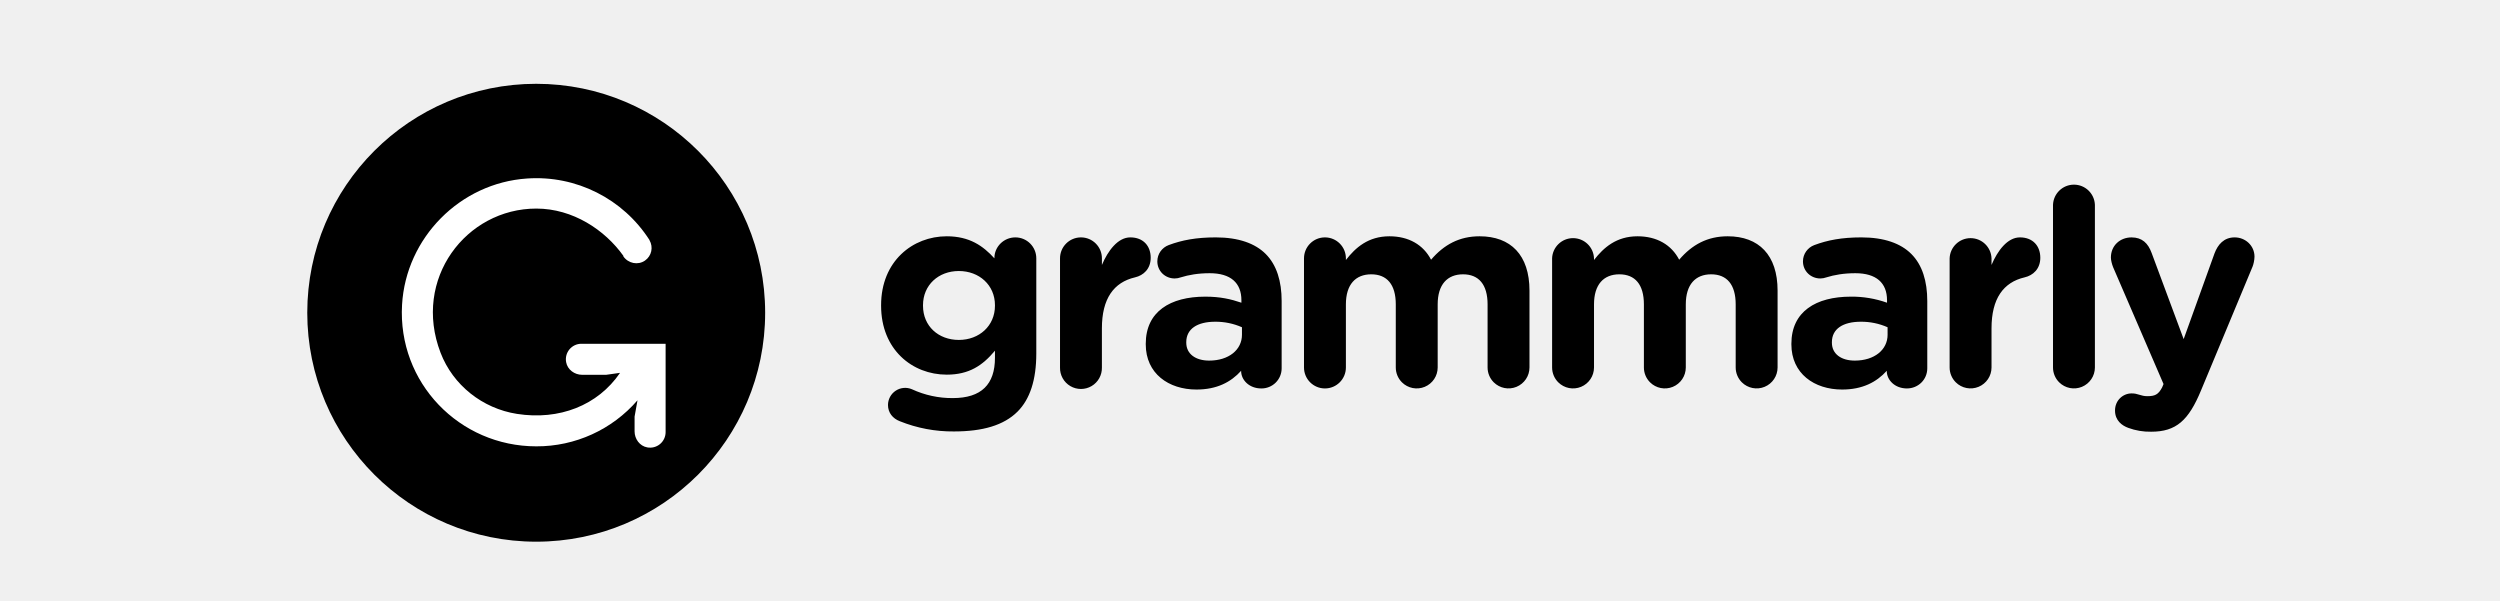
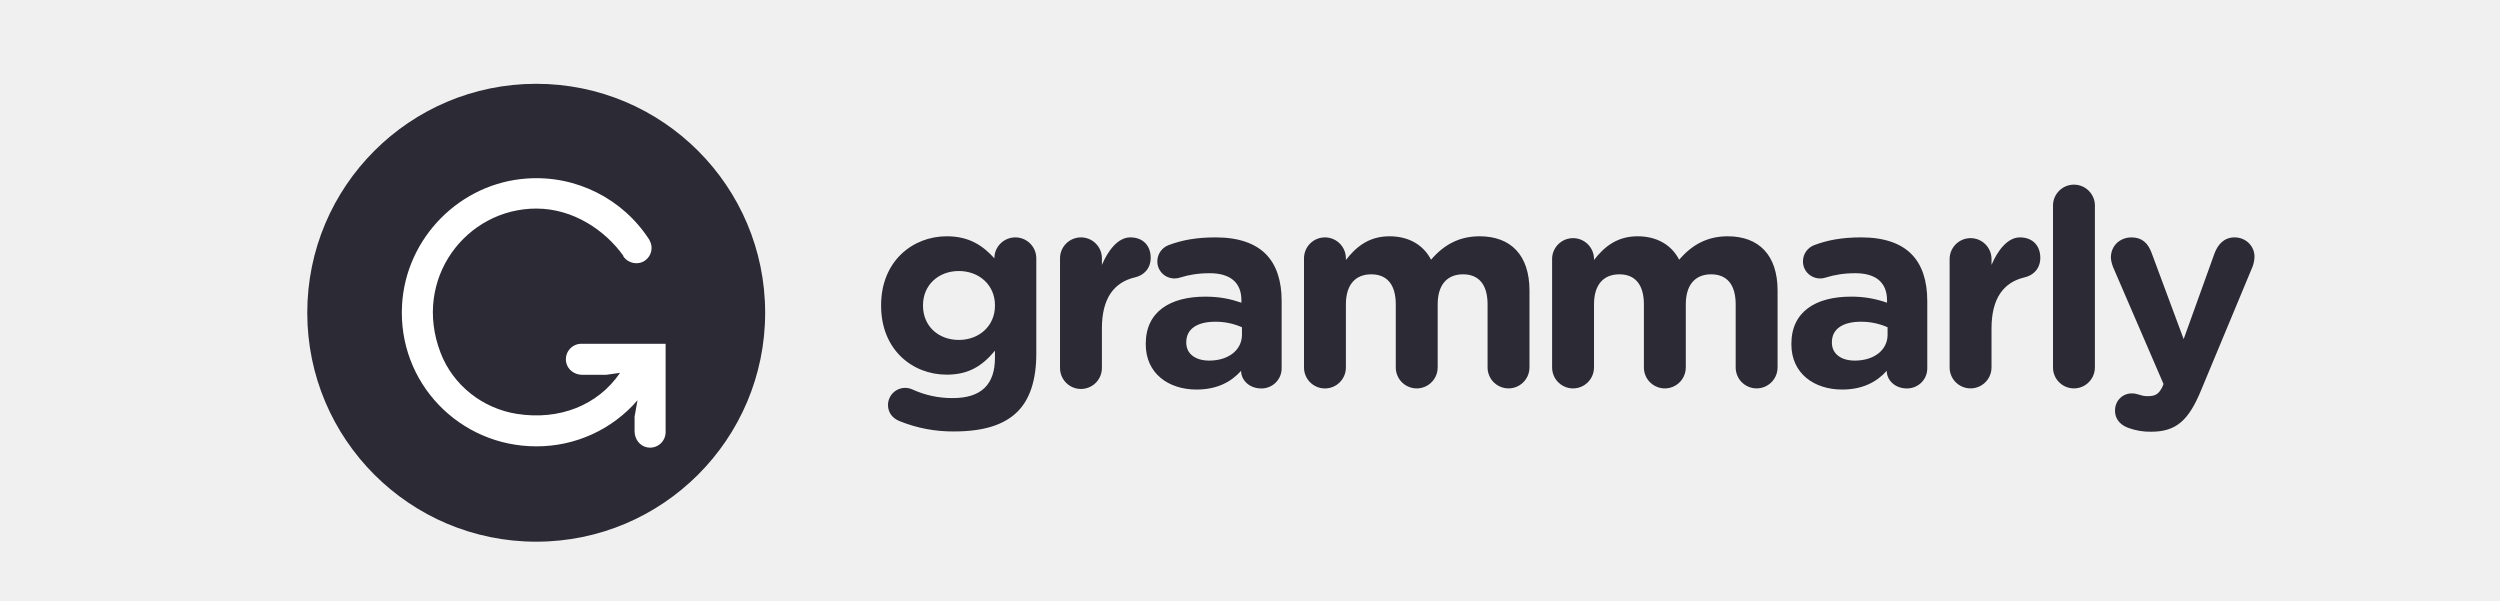
<svg xmlns="http://www.w3.org/2000/svg" width="12em" fill="none" viewBox="0 0 179 43">
  <defs />
-   <path fill="#000" fill-rule="evenodd" d="M64.43 30.161c-.514-.197-.85-.612-.85-1.165a1.23 1.23 0 011.718-1.124 6.835 6.835 0 002.921.631c2.053 0 3.02-.986 3.02-2.881v-.513c-.889 1.066-1.855 1.716-3.454 1.716-2.467 0-4.698-1.796-4.698-4.934v-.039c0-3.158 2.27-4.934 4.698-4.934 1.638 0 2.605.69 3.414 1.579v-.02c0-.81.671-1.48 1.5-1.48s1.5.67 1.5 1.5v6.809c0 1.895-.454 3.276-1.342 4.164-.987.987-2.507 1.422-4.559 1.422a10.13 10.13 0 01-3.868-.731zm6.809-8.27v-.039c0-1.44-1.126-2.447-2.586-2.447s-2.566 1.006-2.566 2.447v.04c0 1.46 1.106 2.447 2.566 2.447 1.46 0 2.586-1.007 2.586-2.448zm4.658-3.394a1.5 1.5 0 113 0v.473c.435-1.026 1.145-1.973 2.033-1.973.928 0 1.46.612 1.46 1.46 0 .79-.513 1.263-1.124 1.402-1.52.355-2.37 1.52-2.37 3.65v2.803a1.5 1.5 0 11-2.999 0v-7.815zm6.139 6.158v-.04c0-2.309 1.756-3.375 4.263-3.375 1.066 0 1.835.177 2.586.434v-.177c0-1.243-.77-1.935-2.27-1.935-.829 0-1.5.12-2.073.297a1.269 1.269 0 01-.434.079c-.69 0-1.243-.533-1.243-1.225 0-.532.335-.986.81-1.164.946-.355 1.973-.552 3.374-.552 1.638 0 2.822.434 3.572 1.184.79.789 1.145 1.954 1.145 3.375v4.815a1.44 1.44 0 01-1.46 1.442c-.869 0-1.441-.612-1.441-1.244v-.02c-.73.81-1.737 1.342-3.198 1.342-1.993 0-3.631-1.144-3.631-3.236zm6.888-.691v-.533a4.654 4.654 0 00-1.915-.395c-1.283 0-2.072.513-2.072 1.461v.04c0 .809.672 1.282 1.638 1.282 1.402 0 2.35-.77 2.35-1.855h-.001zm4.442-5.467a1.5 1.5 0 113 0v.119c.69-.889 1.599-1.698 3.118-1.698 1.382 0 2.428.612 2.98 1.678.928-1.086 2.034-1.678 3.474-1.678 2.23 0 3.573 1.342 3.573 3.889v5.505a1.501 1.501 0 01-2.561 1.06 1.501 1.501 0 01-.439-1.06v-4.519c0-1.421-.632-2.152-1.757-2.152s-1.816.73-1.816 2.152v4.52a1.501 1.501 0 01-2.561 1.06 1.501 1.501 0 01-.439-1.06v-4.52c0-1.421-.631-2.152-1.756-2.152-1.126 0-1.816.73-1.816 2.152v4.52a1.5 1.5 0 01-3 0v-7.816zm17.764 0a1.501 1.501 0 013 0v.119c.69-.889 1.6-1.698 3.119-1.698 1.381 0 2.427.612 2.98 1.678.928-1.086 2.033-1.678 3.473-1.678 2.231 0 3.573 1.342 3.573 3.889v5.505a1.501 1.501 0 01-2.561 1.06 1.501 1.501 0 01-.439-1.06v-4.519c0-1.421-.632-2.152-1.756-2.152-1.126 0-1.816.73-1.816 2.152v4.52a1.501 1.501 0 01-2.561 1.06 1.501 1.501 0 01-.439-1.06v-4.52c0-1.421-.632-2.152-1.757-2.152s-1.815.73-1.815 2.152v4.52a1.501 1.501 0 01-2.561 1.06 1.501 1.501 0 01-.439-1.06v-7.816h-.001zm17.133 6.158v-.04c0-2.309 1.757-3.375 4.263-3.375a7.503 7.503 0 012.585.434v-.177c0-1.243-.769-1.935-2.27-1.935-.828 0-1.5.12-2.071.297a1.277 1.277 0 01-.434.079c-.692 0-1.244-.533-1.244-1.225 0-.532.336-.986.809-1.164.948-.355 1.974-.552 3.375-.552 1.639 0 2.823.434 3.572 1.184.79.789 1.145 1.954 1.145 3.375v4.815c0 .81-.65 1.442-1.46 1.442-.868 0-1.44-.612-1.44-1.244v-.02c-.731.81-1.738 1.342-3.198 1.342-1.994 0-3.632-1.144-3.632-3.236zm6.888-.691v-.533a4.656 4.656 0 00-1.914-.395c-1.284 0-2.073.513-2.073 1.461v.04c0 .809.671 1.282 1.638 1.282 1.401 0 2.35-.77 2.35-1.855h-.001zm4.442-5.467a1.501 1.501 0 013 0v.473c.434-1.026 1.144-1.973 2.033-1.973.927 0 1.46.612 1.46 1.46 0 .79-.513 1.263-1.125 1.402-1.52.355-2.368 1.52-2.368 3.65v2.803a1.501 1.501 0 01-2.561 1.06 1.501 1.501 0 01-.439-1.06v-7.815zm7.402-3.83a1.501 1.501 0 013 0v11.645a1.501 1.501 0 01-2.561 1.06 1.501 1.501 0 01-.439-1.06V14.667zm5.388 15.968c-.434-.158-.948-.513-.948-1.243 0-.73.573-1.224 1.185-1.224.237 0 .375.04.493.079.257.079.415.119.632.119.533 0 .79-.1 1.066-.633l.098-.236-3.611-8.369c-.08-.197-.158-.493-.158-.69 0-.85.651-1.44 1.48-1.44.75 0 1.184.413 1.44 1.123l2.29 6.159 2.21-6.139c.238-.63.671-1.144 1.442-1.144.77 0 1.42.592 1.42 1.381 0 .238-.078.573-.138.711l-3.69 8.862c-.889 2.15-1.777 2.96-3.573 2.96a4.499 4.499 0 01-1.638-.276zM54.785 22.392c0 9.053-7.339 16.393-16.392 16.393C29.34 38.785 22 31.445 22 22.392S29.34 6 38.393 6s16.392 7.339 16.392 16.392z" clip-rule="evenodd" />
+   <path fill="#2B2A35" fill-rule="evenodd" d="M64.43 30.161c-.514-.197-.85-.612-.85-1.165a1.23 1.23 0 011.718-1.124 6.835 6.835 0 002.921.631c2.053 0 3.02-.986 3.02-2.881v-.513c-.889 1.066-1.855 1.716-3.454 1.716-2.467 0-4.698-1.796-4.698-4.934v-.039c0-3.158 2.27-4.934 4.698-4.934 1.638 0 2.605.69 3.414 1.579v-.02c0-.81.671-1.48 1.5-1.48s1.5.67 1.5 1.5v6.809c0 1.895-.454 3.276-1.342 4.164-.987.987-2.507 1.422-4.559 1.422a10.13 10.13 0 01-3.868-.731zm6.809-8.27v-.039c0-1.44-1.126-2.447-2.586-2.447s-2.566 1.006-2.566 2.447v.04c0 1.46 1.106 2.447 2.566 2.447 1.46 0 2.586-1.007 2.586-2.448zm4.658-3.394a1.5 1.5 0 113 0v.473c.435-1.026 1.145-1.973 2.033-1.973.928 0 1.46.612 1.46 1.46 0 .79-.513 1.263-1.124 1.402-1.52.355-2.37 1.52-2.37 3.65v2.803a1.5 1.5 0 11-2.999 0v-7.815zm6.139 6.158v-.04c0-2.309 1.756-3.375 4.263-3.375 1.066 0 1.835.177 2.586.434v-.177c0-1.243-.77-1.935-2.27-1.935-.829 0-1.5.12-2.073.297a1.269 1.269 0 01-.434.079c-.69 0-1.243-.533-1.243-1.225 0-.532.335-.986.81-1.164.946-.355 1.973-.552 3.374-.552 1.638 0 2.822.434 3.572 1.184.79.789 1.145 1.954 1.145 3.375v4.815a1.44 1.44 0 01-1.46 1.442c-.869 0-1.441-.612-1.441-1.244v-.02c-.73.81-1.737 1.342-3.198 1.342-1.993 0-3.631-1.144-3.631-3.236zm6.888-.691v-.533a4.654 4.654 0 00-1.915-.395c-1.283 0-2.072.513-2.072 1.461v.04c0 .809.672 1.282 1.638 1.282 1.402 0 2.35-.77 2.35-1.855h-.001zm4.442-5.467a1.5 1.5 0 113 0v.119c.69-.889 1.599-1.698 3.118-1.698 1.382 0 2.428.612 2.98 1.678.928-1.086 2.034-1.678 3.474-1.678 2.23 0 3.573 1.342 3.573 3.889v5.505a1.501 1.501 0 01-2.561 1.06 1.501 1.501 0 01-.439-1.06v-4.519c0-1.421-.632-2.152-1.757-2.152s-1.816.73-1.816 2.152v4.52a1.501 1.501 0 01-2.561 1.06 1.501 1.501 0 01-.439-1.06v-4.52c0-1.421-.631-2.152-1.756-2.152-1.126 0-1.816.73-1.816 2.152v4.52a1.5 1.5 0 01-3 0v-7.816zm17.764 0a1.501 1.501 0 013 0v.119c.69-.889 1.6-1.698 3.119-1.698 1.381 0 2.427.612 2.98 1.678.928-1.086 2.033-1.678 3.473-1.678 2.231 0 3.573 1.342 3.573 3.889v5.505a1.501 1.501 0 01-2.561 1.06 1.501 1.501 0 01-.439-1.06v-4.519c0-1.421-.632-2.152-1.756-2.152-1.126 0-1.816.73-1.816 2.152v4.52a1.501 1.501 0 01-2.561 1.06 1.501 1.501 0 01-.439-1.06v-4.52c0-1.421-.632-2.152-1.757-2.152s-1.815.73-1.815 2.152v4.52a1.501 1.501 0 01-2.561 1.06 1.501 1.501 0 01-.439-1.06v-7.816h-.001zm17.133 6.158v-.04c0-2.309 1.757-3.375 4.263-3.375a7.503 7.503 0 012.585.434v-.177c0-1.243-.769-1.935-2.27-1.935-.828 0-1.5.12-2.071.297a1.277 1.277 0 01-.434.079c-.692 0-1.244-.533-1.244-1.225 0-.532.336-.986.809-1.164.948-.355 1.974-.552 3.375-.552 1.639 0 2.823.434 3.572 1.184.79.789 1.145 1.954 1.145 3.375v4.815c0 .81-.65 1.442-1.46 1.442-.868 0-1.44-.612-1.44-1.244v-.02c-.731.81-1.738 1.342-3.198 1.342-1.994 0-3.632-1.144-3.632-3.236zm6.888-.691v-.533a4.656 4.656 0 00-1.914-.395c-1.284 0-2.073.513-2.073 1.461v.04c0 .809.671 1.282 1.638 1.282 1.401 0 2.35-.77 2.35-1.855h-.001zm4.442-5.467a1.501 1.501 0 013 0v.473c.434-1.026 1.144-1.973 2.033-1.973.927 0 1.46.612 1.46 1.46 0 .79-.513 1.263-1.125 1.402-1.52.355-2.368 1.52-2.368 3.65v2.803a1.501 1.501 0 01-2.561 1.06 1.501 1.501 0 01-.439-1.06v-7.815zm7.402-3.83a1.501 1.501 0 013 0v11.645a1.501 1.501 0 01-2.561 1.06 1.501 1.501 0 01-.439-1.06V14.667zm5.388 15.968c-.434-.158-.948-.513-.948-1.243 0-.73.573-1.224 1.185-1.224.237 0 .375.04.493.079.257.079.415.119.632.119.533 0 .79-.1 1.066-.633l.098-.236-3.611-8.369c-.08-.197-.158-.493-.158-.69 0-.85.651-1.44 1.48-1.44.75 0 1.184.413 1.44 1.123l2.29 6.159 2.21-6.139c.238-.63.671-1.144 1.442-1.144.77 0 1.42.592 1.42 1.381 0 .238-.078.573-.138.711l-3.69 8.862c-.889 2.15-1.777 2.96-3.573 2.96a4.499 4.499 0 01-1.638-.276zM54.785 22.392c0 9.053-7.339 16.393-16.392 16.393C29.34 38.785 22 31.445 22 22.392S29.34 6 38.393 6s16.392 7.339 16.392 16.392z" clip-rule="evenodd" />
  <path fill="#fff" fill-rule="evenodd" d="M41.627 24.614c-.681 0-1.22.614-1.092 1.318.097.536.602.904 1.147.904H43.4l.995-.14c-1.593 2.337-4.359 3.413-7.383 2.938-2.462-.386-4.576-2.052-5.468-4.378-2.026-5.28 1.83-10.322 6.856-10.322 2.62 0 4.915 1.533 6.233 3.385v.04c.35.503 1.043.648 1.548.298.478-.332.61-.963.322-1.459h.008a9.617 9.617 0 00-8.776-4.417c-4.793.322-8.672 4.244-8.948 9.04-.32 5.58 4.107 10.137 9.613 10.137a9.53 9.53 0 007.245-3.297l-.209 1.169v1.056c0 .544.367 1.05.904 1.147a1.112 1.112 0 001.318-1.093v-6.326h-6.031z" clip-rule="evenodd" />
</svg>
